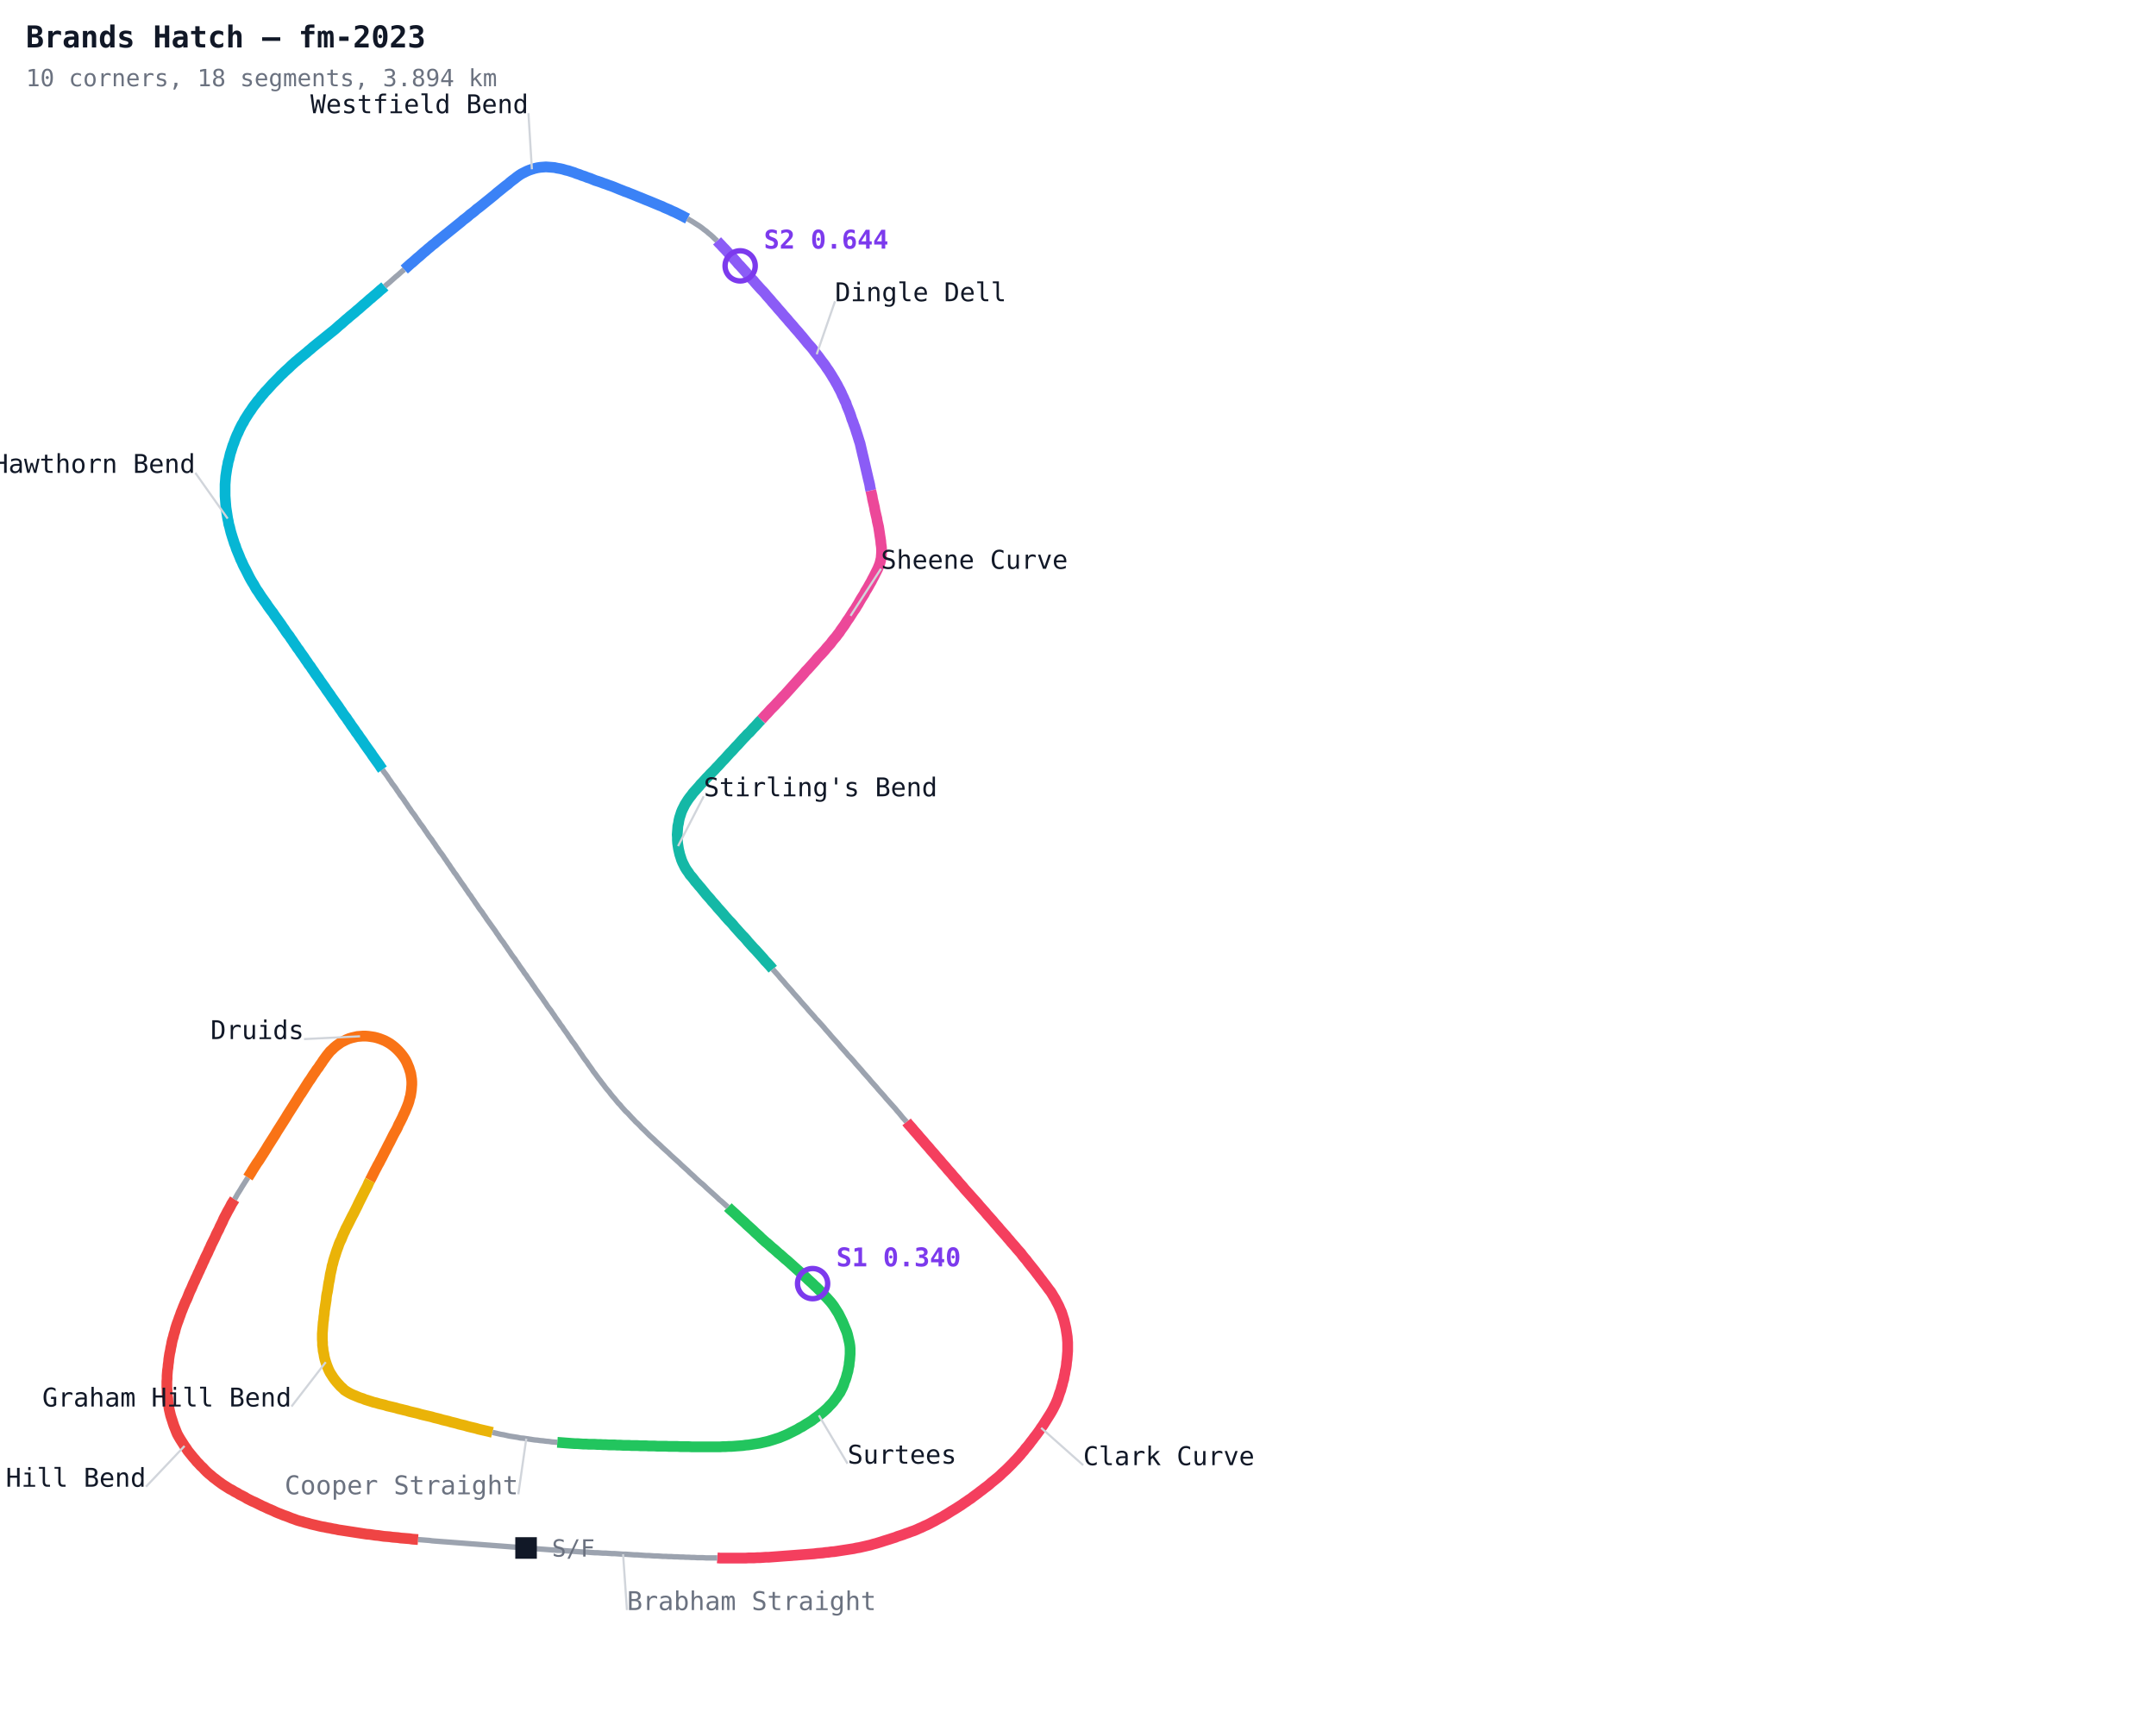
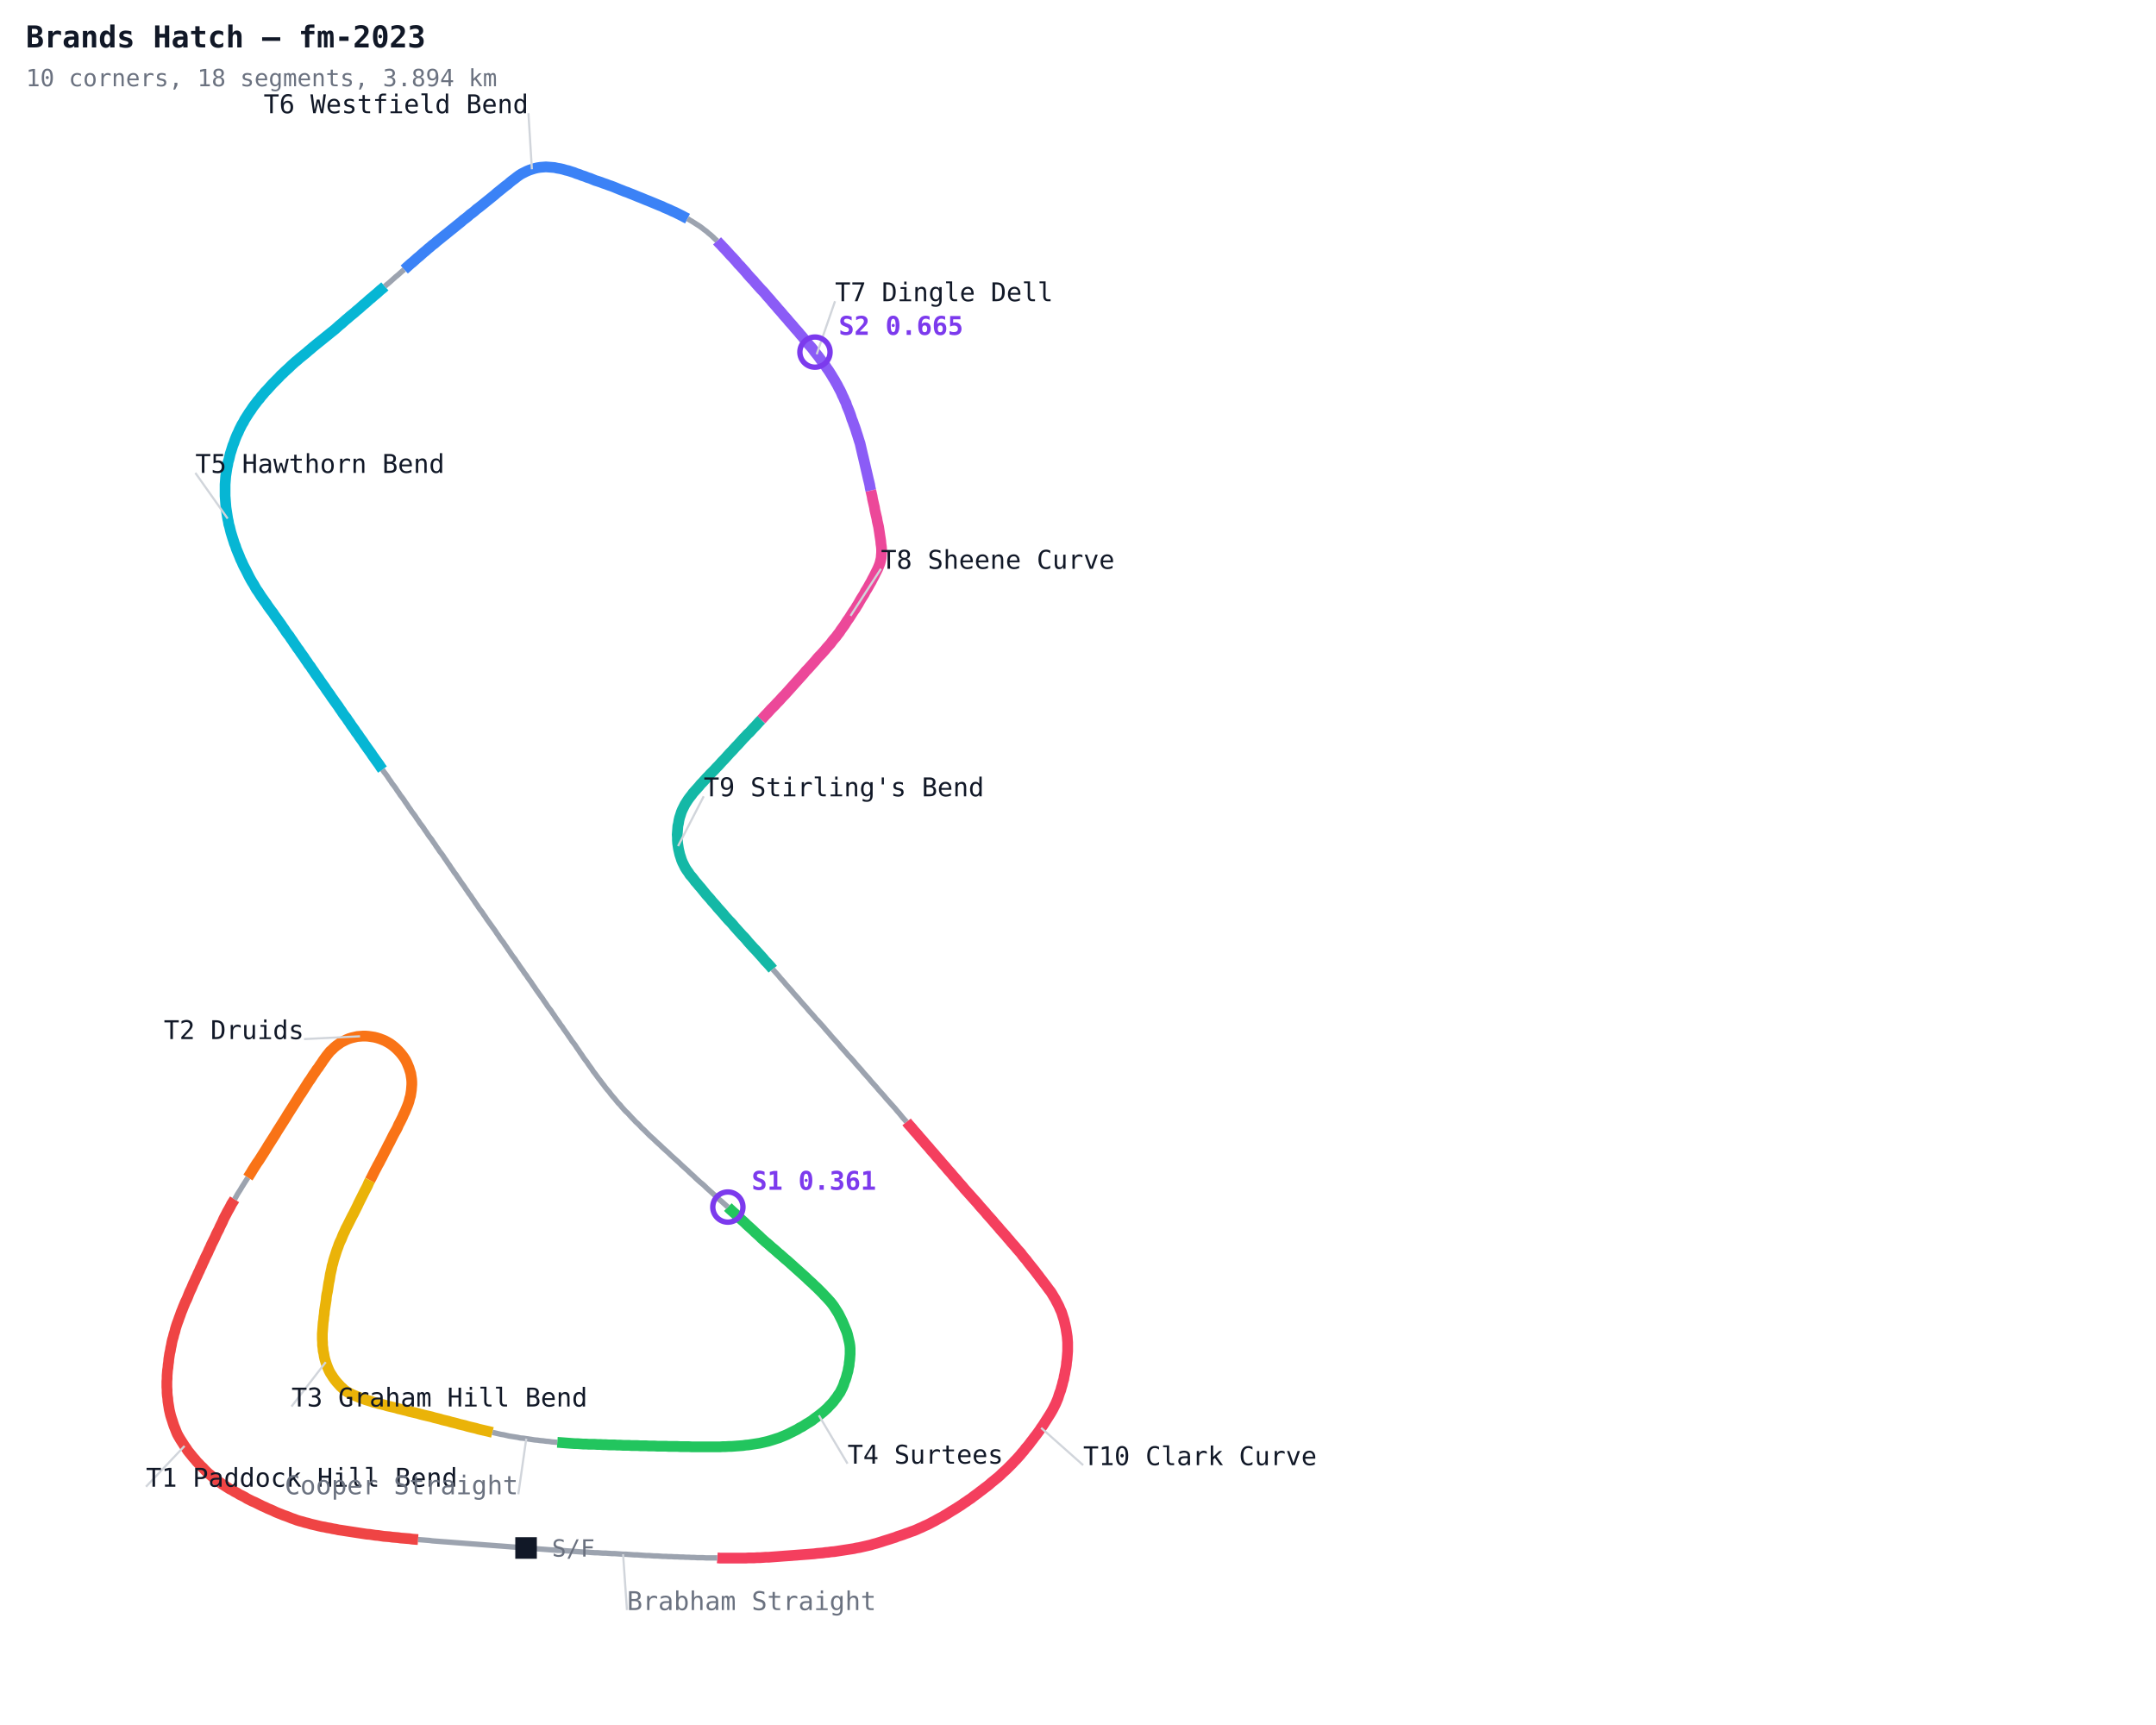
<svg xmlns="http://www.w3.org/2000/svg" width="1000" height="800" viewBox="0 0 1000 800">
  <defs>
    <style>
      .name { font-family: monospace; font-size: 12px; }
      .sector { font-family: monospace; font-size: 12px; fill: #7c3aed; font-weight: bold; }
      .title { font-family: monospace; font-size: 14px; fill: #111827; font-weight: bold; }
      .sub { font-family: monospace; font-size: 11px; fill: #6b7280; }
    </style>
  </defs>
  <rect width="1000" height="800" fill="#ffffff" />
  <polyline fill="none" stroke="#9ca3af" stroke-width="2.5" points="244.0,717.9 242.7,717.8 241.4,717.7 240.1,717.6 238.8,717.5 237.4,717.4 236.1,717.3 234.8,717.2 233.5,717.1 232.2,717.0 230.8,716.9 229.5,716.8 228.2,716.7 226.9,716.6 225.5,716.5 224.2,716.4 222.9,716.3 221.6,716.2 220.3,716.1 218.9,716.0 217.6,715.9 216.3,715.8 215.0,715.7 213.7,715.6 212.3,715.5 211.0,715.4 209.7,715.3 208.4,715.2 207.1,715.1 205.7,715.0 204.4,714.9 203.1,714.8 201.8,714.7 200.5,714.6 199.1,714.4 197.8,714.3 196.5,714.2 195.2,714.1 193.9,714.0" />
  <polyline fill="none" stroke="#ef4444" stroke-width="5" points="193.9,714.0 192.5,713.9 191.2,713.8 189.9,713.6 188.6,713.5 187.3,713.4 185.9,713.3 184.6,713.1 183.3,713.0 182.0,712.9 180.7,712.7 179.4,712.6 178.0,712.5 176.7,712.3 175.4,712.1 174.1,712.0 172.8,711.8 171.5,711.6 170.1,711.5 168.8,711.3 167.5,711.1 166.2,710.9 164.9,710.7 163.6,710.5 162.3,710.3 161.0,710.1 159.7,709.9 158.4,709.7 157.0,709.5 155.7,709.2 154.4,709.0 153.1,708.7 151.8,708.5 150.5,708.2 149.2,708.0 147.9,707.7 146.7,707.4 145.4,707.1 144.1,706.8 142.8,706.4 141.5,706.1 140.2,705.7 139.0,705.4 137.7,705.0 136.4,704.5 135.2,704.1 134.0,703.6 132.7,703.1 131.5,702.7 130.3,702.2 129.0,701.7 127.8,701.2 126.6,700.6 125.4,700.1 124.2,699.6 123.0,699.0 121.8,698.5 120.6,697.9 119.4,697.3 118.2,696.7 117.0,696.2 115.8,695.6 114.6,695.0 113.5,694.3 112.3,693.7 111.1,693.1 110.0,692.4 108.8,691.8 107.7,691.1 106.5,690.5 105.4,689.8 104.3,689.1 103.2,688.4 102.1,687.6 101.0,686.8 100.0,686.0 98.9,685.2 97.9,684.3 96.9,683.5 95.9,682.6 95.0,681.7 94.1,680.7 93.1,679.8 92.2,678.8 91.3,677.9 90.5,676.9 89.6,675.9 88.8,674.9 87.9,673.8 87.1,672.8 86.4,671.7 85.6,670.6 84.9,669.5 84.2,668.4 83.5,667.3 82.8,666.1 82.2,665.0 81.7,663.8 81.2,662.5 80.7,661.3 80.3,660.1 79.9,658.8 79.5,657.6 79.1,656.3 78.8,655.0 78.5,653.7 78.3,652.4 78.1,651.2 77.9,649.9 77.8,648.5 77.6,647.2 77.5,645.9 77.5,644.6 77.4,643.3 77.4,642.0 77.4,640.7 77.5,639.4 77.5,638.1 77.6,636.8 77.7,635.5 77.9,634.2 78.0,632.9 78.2,631.6 78.3,630.3 78.5,629.0 78.7,627.7 79.0,626.4 79.2,625.1 79.5,623.8 79.7,622.6 80.0,621.3 80.4,620.0 80.7,618.7 81.1,617.5 81.4,616.2 81.8,614.9 82.2,613.7 82.7,612.4 83.1,611.2 83.6,609.9 84.0,608.7 84.5,607.5 85.0,606.2 85.5,605.0 86.0,603.8 86.6,602.6 87.1,601.4 87.6,600.1 88.1,598.9 88.7,597.7 89.2,596.5 89.7,595.3 90.3,594.1 90.8,592.9 91.4,591.7 91.9,590.5 92.5,589.3 93.0,588.1 93.6,586.9 94.1,585.7 94.7,584.5 95.2,583.3 95.8,582.1 96.4,580.9 96.9,579.7 97.5,578.5 98.0,577.3 98.6,576.1 99.2,574.9 99.8,573.7 100.3,572.5 100.9,571.3 101.5,570.2 102.0,569.0 102.6,567.8 103.2,566.6 103.7,565.4 104.3,564.2 104.9,563.1 105.5,561.9 106.2,560.7 106.8,559.6 107.4,558.4 108.1,557.3 108.8,556.2" />
  <polyline fill="none" stroke="#9ca3af" stroke-width="2.5" points="108.8,556.2 109.5,555.0 110.1,553.9 110.8,552.8 111.5,551.7 112.2,550.5 112.9,549.4 113.6,548.3 114.3,547.2 115.0,546.1" />
  <polyline fill="none" stroke="#f97316" stroke-width="5" points="115.0,546.1 115.7,545.0 116.4,543.9 117.1,542.7 117.8,541.6 118.5,540.5 119.2,539.4 120.0,538.3 120.7,537.2 121.4,536.1 122.1,535.0 122.8,533.9 123.5,532.8 124.2,531.6 124.9,530.5 125.6,529.4 126.3,528.3 127.0,527.2 127.7,526.1 128.4,524.9 129.1,523.8 129.8,522.7 130.5,521.6 131.2,520.5 131.9,519.4 132.6,518.3 133.3,517.1 134.0,516.0 134.7,514.9 135.4,513.8 136.1,512.7 136.8,511.6 137.5,510.5 138.2,509.4 138.9,508.2 139.7,507.1 140.4,506.0 141.1,504.9 141.8,503.8 142.5,502.7 143.2,501.6 144.0,500.5 144.7,499.4 145.4,498.3 146.2,497.2 146.9,496.1 147.7,495.1 148.4,494.0 149.2,492.9 149.9,491.8 150.7,490.7 151.5,489.6 152.3,488.6 153.1,487.6 154.1,486.7 155.0,485.8 156.1,484.9 157.1,484.2 158.2,483.4 159.4,482.8 160.6,482.2 161.8,481.7 163.1,481.3 164.4,481.0 165.7,480.7 167.0,480.6 168.3,480.5 169.6,480.5 170.9,480.6 172.3,480.8 173.6,481.0 174.8,481.3 176.1,481.7 177.4,482.2 178.6,482.7 179.7,483.3 180.9,484.0 182.0,484.8 183.0,485.6 184.0,486.5 184.9,487.4 185.8,488.4 186.6,489.4 187.4,490.5 188.1,491.6 188.7,492.8 189.2,494.0 189.7,495.2 190.1,496.5 190.5,497.8 190.7,499.1 190.9,500.4 191.0,501.7 191.0,503.0 190.9,504.3 190.8,505.6 190.6,506.9 190.4,508.2 190.0,509.5 189.7,510.8 189.3,512.0 188.8,513.3 188.3,514.5 187.8,515.7 187.2,516.9 186.7,518.1 186.1,519.3 185.5,520.5 184.9,521.6 184.4,522.8 183.8,524.0 183.1,525.2 182.5,526.3 181.9,527.5 181.3,528.7 180.7,529.9 180.1,531.0 179.5,532.2 178.9,533.4 178.3,534.5 177.7,535.7 177.1,536.9 176.5,538.0 175.9,539.2 175.2,540.4 174.6,541.6 174.0,542.7 173.4,543.9 172.8,545.1 172.2,546.3 171.6,547.4" />
  <polyline fill="none" stroke="#eab308" stroke-width="5" points="171.6,547.4 171.0,548.6 170.5,549.8 169.9,551.0 169.3,552.1 168.7,553.3 168.1,554.5 167.5,555.7 166.9,556.9 166.3,558.1 165.8,559.2 165.2,560.4 164.6,561.6 164.0,562.8 163.4,563.9 162.8,565.1 162.2,566.3 161.6,567.5 161.0,568.7 160.4,569.8 159.9,571.0 159.3,572.2 158.8,573.4 158.3,574.7 157.7,575.9 157.2,577.1 156.8,578.3 156.3,579.6 155.9,580.8 155.5,582.1 155.1,583.3 154.7,584.6 154.4,585.9 154.0,587.2 153.8,588.4 153.5,589.7 153.2,591.0 153.0,592.3 152.8,593.6 152.5,594.9 152.3,596.2 152.1,597.6 151.9,598.9 151.6,600.2 151.4,601.5 151.3,602.8 151.1,604.1 150.9,605.4 150.7,606.7 150.5,608.0 150.4,609.4 150.2,610.7 150.1,612.0 149.9,613.3 149.8,614.6 149.7,615.9 149.6,617.3 149.5,618.6 149.5,619.9 149.5,621.2 149.6,622.6 149.6,623.9 149.8,625.2 149.9,626.5 150.2,627.8 150.4,629.1 150.7,630.4 151.1,631.7 151.5,632.9 152.0,634.2 152.5,635.4 153.1,636.6 153.8,637.7 154.5,638.8 155.3,639.9 156.1,640.9 157.0,641.9 157.9,642.9 158.9,643.8 159.8,644.7 160.9,645.4 162.1,646.1 163.3,646.7 164.5,647.2 165.7,647.7 166.9,648.2 168.2,648.6 169.4,649.1 170.7,649.5 172.0,649.9 173.2,650.3 174.5,650.6 175.8,651.0 177.1,651.3 178.4,651.6 179.6,652.0 180.9,652.3 182.2,652.6 183.5,652.9 184.8,653.3 186.1,653.6 187.3,653.9 188.6,654.2 189.9,654.6 191.2,654.9 192.5,655.2 193.8,655.5 195.1,655.9 196.3,656.2 197.6,656.5 198.9,656.8 200.2,657.1 201.5,657.5 202.8,657.8 204.0,658.1 205.3,658.5 206.6,658.8 207.9,659.1 209.2,659.5 210.5,659.8 211.7,660.1 213.0,660.5 214.3,660.8 215.6,661.1 216.9,661.5 218.1,661.8 219.4,662.1 220.7,662.4 222.0,662.8 223.3,663.1 224.6,663.4 225.9,663.7 227.2,664.0 228.4,664.3" />
  <polyline fill="none" stroke="#9ca3af" stroke-width="2.5" points="228.4,664.3 229.7,664.6 231.0,664.9 232.3,665.2 233.6,665.4 234.9,665.7 236.2,666.0 237.5,666.2 238.8,666.4 240.1,666.6 241.4,666.9 242.8,667.0 244.1,667.2 245.4,667.4 246.7,667.6 248.0,667.8 249.3,667.9 250.6,668.1 251.9,668.2 253.3,668.4 254.6,668.5 255.9,668.7 257.2,668.8 258.5,668.9" />
  <polyline fill="none" stroke="#22c55e" stroke-width="5" points="258.5,668.9 259.9,669.0 261.2,669.1 262.5,669.2 263.8,669.3 265.1,669.4 266.5,669.5 267.8,669.5 269.1,669.6 270.4,669.7 271.8,669.7 273.1,669.8 274.4,669.8 275.7,669.8 277.1,669.9 278.4,669.9 279.7,670.0 281.0,670.0 282.3,670.1 283.7,670.1 285.0,670.1 286.3,670.2 287.6,670.2 289.0,670.3 290.3,670.3 291.6,670.3 292.9,670.4 294.3,670.4 295.6,670.4 296.9,670.5 298.2,670.5 299.6,670.5 300.9,670.6 302.2,670.6 303.5,670.6 304.9,670.7 306.2,670.7 307.5,670.7 308.8,670.7 310.2,670.8 311.5,670.8 312.8,670.8 314.1,670.8 315.5,670.9 316.8,670.9 318.1,670.9 319.4,670.9 320.8,671.0 322.1,671.0 323.4,671.0 324.7,671.0 326.1,671.0 327.4,671.0 328.7,671.0 330.0,671.0 331.4,671.0 332.7,671.0 334.0,671.0 335.3,670.9 336.6,670.9 338.0,670.8 339.3,670.8 340.6,670.7 341.9,670.6 343.3,670.5 344.6,670.4 345.9,670.2 347.2,670.1 348.5,669.9 349.8,669.7 351.1,669.5 352.4,669.3 353.7,669.0 355.0,668.7 356.3,668.4 357.6,668.0 358.9,667.6 360.1,667.2 361.4,666.8 362.6,666.3 363.8,665.8 365.0,665.3 366.2,664.7 367.4,664.1 368.6,663.5 369.8,662.9 370.9,662.2 372.1,661.6 373.2,660.9 374.3,660.2 375.5,659.5 376.6,658.8 377.6,658.0 378.7,657.2 379.8,656.4 380.8,655.6 381.8,654.8 382.8,653.9 383.8,653.0 384.7,652.0 385.6,651.1 386.5,650.1 387.3,649.0 388.1,648.0 388.8,646.9 389.6,645.8 390.2,644.6 390.8,643.4 391.3,642.2 391.7,640.9 392.2,639.7 392.6,638.4 392.9,637.2 393.3,635.9 393.5,634.6 393.8,633.3 393.9,632.0 394.1,630.7 394.2,629.3 394.3,628.0 394.3,626.7 394.3,625.4 394.2,624.1 394.0,622.8 393.7,621.5 393.4,620.2 393.1,618.9 392.7,617.6 392.2,616.4 391.7,615.2 391.2,614.0 390.7,612.8 390.1,611.6 389.5,610.4 388.9,609.2 388.2,608.1 387.5,607.0 386.8,605.9 386.0,604.8 385.2,603.8 384.3,602.8 383.4,601.8 382.5,600.9 381.6,599.9 380.7,599.0 379.7,598.0 378.8,597.1 377.8,596.2 376.9,595.3 375.9,594.4 374.9,593.5 374.0,592.6 373.0,591.7 372.0,590.8 371.0,589.9 370.0,589.0 369.1,588.2 368.1,587.3 367.1,586.4 366.1,585.5 365.1,584.6 364.1,583.8 363.1,582.9 362.1,582.0 361.1,581.2 360.1,580.3 359.1,579.4 358.1,578.6 357.1,577.7 356.1,576.8 355.1,576.0 354.1,575.1 353.1,574.2 352.2,573.3 351.2,572.4 350.2,571.5 349.3,570.6 348.3,569.7 347.3,568.8 346.3,567.9 345.4,567.0 344.4,566.1 343.4,565.2 342.4,564.3 341.5,563.4 340.5,562.5 339.5,561.6 338.5,560.7 337.6,559.8" />
  <polyline fill="none" stroke="#9ca3af" stroke-width="2.5" points="337.6,559.8 336.6,558.9 335.6,558.0 334.6,557.1 333.6,556.3 332.7,555.4 331.7,554.5 330.7,553.6 329.7,552.7 328.7,551.8 327.7,550.9 326.8,550.0 325.8,549.1 324.8,548.3 323.8,547.4 322.8,546.5 321.9,545.6 320.9,544.7 319.9,543.8 319.0,542.9 318.0,542.0 317.0,541.1 316.0,540.2 315.1,539.3 314.1,538.4 313.1,537.5 312.1,536.6 311.1,535.7 310.2,534.8 309.2,533.9 308.2,533.0 307.2,532.1 306.3,531.2 305.3,530.3 304.3,529.4 303.4,528.5 302.4,527.6 301.4,526.7 300.5,525.8 299.5,524.8 298.6,523.9 297.6,523.0 296.7,522.0 295.8,521.1 294.8,520.2 293.9,519.2 293.0,518.3 292.1,517.3 291.2,516.3 290.2,515.4 289.3,514.4 288.4,513.4 287.6,512.4 286.7,511.5 285.8,510.4 285.0,509.4 284.1,508.4 283.3,507.4 282.5,506.3 281.6,505.3 280.8,504.3 280.0,503.2 279.2,502.2 278.4,501.1 277.6,500.1 276.8,499.0 276.0,497.9 275.2,496.9 274.5,495.8 273.7,494.7 272.9,493.6 272.2,492.5 271.4,491.5 270.6,490.4 269.9,489.3 269.1,488.2 268.4,487.1 267.6,486.0 266.9,484.9 266.1,483.8 265.3,482.8 264.6,481.7 263.8,480.6 263.1,479.5 262.3,478.4 261.5,477.3 260.8,476.2 260.0,475.2 259.3,474.1 258.5,473.0 257.7,471.9 257.0,470.8 256.2,469.7 255.5,468.6 254.7,467.6 253.9,466.5 253.2,465.4 252.4,464.3 251.7,463.2 250.9,462.1 250.1,461.0 249.4,460.0 248.6,458.9 247.9,457.8 247.1,456.7 246.4,455.6 245.6,454.5 244.8,453.4 244.1,452.3 243.3,451.3 242.6,450.2 241.8,449.1 241.0,448.0 240.3,446.9 239.5,445.8 238.8,444.7 238.0,443.7 237.2,442.6 236.5,441.5 235.7,440.4 235.0,439.3 234.2,438.2 233.5,437.1 232.7,436.1 231.9,435.0 231.2,433.9 230.4,432.8 229.7,431.7 228.9,430.6 228.1,429.5 227.4,428.5 226.6,427.4 225.8,426.3 225.1,425.2 224.3,424.1 223.6,423.0 222.8,422.0 222.0,420.9 221.3,419.8 220.5,418.7 219.8,417.6 219.0,416.5 218.3,415.4 217.5,414.4 216.8,413.3 216.0,412.2 215.3,411.1 214.5,410.0 213.7,408.9 213.0,407.8 212.2,406.7 211.5,405.6 210.7,404.6 210.0,403.5 209.2,402.4 208.5,401.3 207.7,400.2 207.0,399.1 206.2,398.0 205.5,396.9 204.7,395.8 203.9,394.8 203.2,393.7 202.4,392.6 201.7,391.5 200.9,390.4 200.2,389.3 199.4,388.3 198.6,387.2 197.9,386.1 197.1,385.0 196.4,383.9 195.6,382.8 194.8,381.8 194.1,380.7 193.3,379.6 192.6,378.5 191.8,377.4 191.0,376.4 190.3,375.3 189.5,374.2 188.8,373.1 188.0,372.0 187.3,370.9 186.5,369.8 185.7,368.8 185.0,367.7 184.2,366.6 183.5,365.5 182.7,364.4 181.9,363.4 181.2,362.3 180.4,361.2 179.7,360.1 178.9,359.0 178.1,358.0 177.4,356.9" />
  <polyline fill="none" stroke="#06b6d4" stroke-width="5" points="177.4,356.9 176.6,355.8 175.9,354.7 175.1,353.6 174.3,352.5 173.6,351.5 172.8,350.4 172.1,349.3 171.3,348.2 170.5,347.1 169.8,346.1 169.0,345.0 168.3,343.9 167.5,342.8 166.7,341.7 166.0,340.6 165.2,339.6 164.5,338.5 163.7,337.4 162.9,336.3 162.2,335.2 161.4,334.1 160.7,333.0 159.9,332.0 159.1,330.9 158.4,329.8 157.6,328.7 156.9,327.6 156.1,326.5 155.3,325.4 154.6,324.4 153.8,323.3 153.1,322.2 152.3,321.1 151.5,320.0 150.8,318.9 150.0,317.8 149.3,316.8 148.5,315.7 147.8,314.6 147.0,313.5 146.2,312.4 145.5,311.3 144.7,310.2 144.0,309.1 143.2,308.1 142.5,307.0 141.7,305.9 141.0,304.8 140.2,303.7 139.4,302.6 138.7,301.5 137.9,300.5 137.2,299.4 136.4,298.3 135.7,297.2 134.9,296.1 134.2,295.0 133.4,294.0 132.6,292.9 131.9,291.8 131.1,290.7 130.4,289.6 129.6,288.5 128.9,287.5 128.1,286.4 127.3,285.3 126.6,284.2 125.8,283.2 125.0,282.1 124.2,281.0 123.5,279.9 122.7,278.8 122.0,277.8 121.2,276.7 120.5,275.6 119.8,274.5 119.0,273.4 118.3,272.2 117.7,271.1 117.0,270.0 116.3,268.8 115.7,267.7 115.1,266.5 114.5,265.3 113.9,264.1 113.3,263.0 112.7,261.8 112.2,260.6 111.6,259.4 111.1,258.1 110.6,256.9 110.1,255.7 109.6,254.5 109.2,253.2 108.7,252.0 108.3,250.7 107.9,249.5 107.5,248.2 107.1,246.9 106.8,245.7 106.5,244.4 106.1,243.1 105.9,241.8 105.6,240.5 105.4,239.2 105.2,237.9 105.0,236.6 104.8,235.3 104.7,234.0 104.6,232.7 104.5,231.3 104.4,230.0 104.4,228.7 104.4,227.4 104.4,226.1 104.4,224.7 104.5,223.4 104.6,222.1 104.7,220.8 104.9,219.5 105.1,218.2 105.3,216.9 105.6,215.6 105.8,214.3 106.2,213.0 106.5,211.7 106.8,210.4 107.2,209.2 107.6,207.9 108.0,206.6 108.5,205.4 108.9,204.2 109.4,202.9 109.9,201.7 110.5,200.5 111.0,199.3 111.6,198.1 112.2,196.9 112.9,195.8 113.5,194.6 114.2,193.5 114.9,192.4 115.6,191.3 116.4,190.2 117.1,189.1 117.9,188.0 118.7,187.0 119.5,185.9 120.4,184.9 121.2,183.8 122.1,182.8 122.9,181.8 123.8,180.9 124.7,179.9 125.6,178.9 126.5,177.9 127.4,177.0 128.4,176.0 129.3,175.1 130.2,174.1 131.2,173.2 132.1,172.3 133.1,171.4 134.1,170.5 135.0,169.6 136.0,168.7 137.0,167.8 138.0,167.0 139.0,166.1 140.0,165.3 141.1,164.4 142.1,163.6 143.1,162.7 144.1,161.9 145.1,161.0 146.1,160.2 147.2,159.3 148.2,158.5 149.2,157.7 150.3,156.8 151.3,156.0 152.3,155.2 153.4,154.3 154.4,153.5 155.4,152.7 156.4,151.8 157.4,150.9 158.4,150.1 159.4,149.2 160.4,148.3 161.4,147.5 162.4,146.6 163.4,145.8 164.5,144.9 165.5,144.0 166.5,143.2 167.5,142.3 168.5,141.4 169.5,140.6 170.5,139.7 171.5,138.8 172.5,138.0 173.5,137.1 174.5,136.3 175.5,135.4 176.5,134.5 177.5,133.7 178.5,132.8" />
  <polyline fill="none" stroke="#9ca3af" stroke-width="2.5" points="178.5,132.8 179.5,131.9 180.5,131.1 181.5,130.2 182.5,129.3 183.5,128.4 184.5,127.6 185.5,126.7 186.5,125.8 187.5,125.0" />
  <polyline fill="none" stroke="#3b82f6" stroke-width="5" points="187.5,125.0 188.5,124.1 189.5,123.2 190.5,122.3 191.5,121.5 192.5,120.6 193.5,119.7 194.5,118.9 195.5,118.0 196.5,117.1 197.5,116.3 198.5,115.4 199.5,114.6 200.5,113.7 201.6,112.9 202.6,112.0 203.6,111.2 204.6,110.4 205.7,109.5 206.7,108.7 207.7,107.9 208.8,107.0 209.8,106.2 210.8,105.4 211.9,104.5 212.9,103.7 213.9,102.9 214.9,102.0 216.0,101.2 217.0,100.4 218.0,99.5 219.1,98.7 220.1,97.9 221.1,97.0 222.2,96.2 223.2,95.4 224.2,94.6 225.3,93.7 226.3,92.9 227.3,92.1 228.4,91.2 229.4,90.4 230.4,89.5 231.4,88.7 232.4,87.9 233.5,87.0 234.5,86.2 235.6,85.4 236.6,84.5 237.6,83.7 238.7,82.9 239.7,82.1 240.8,81.3 241.9,80.6 243.1,80.0 244.3,79.4 245.5,78.9 246.7,78.5 248.0,78.1 249.3,77.8 250.6,77.6 251.9,77.5 253.2,77.4 254.6,77.5 255.9,77.6 257.2,77.7 258.5,78.0 259.8,78.2 261.1,78.5 262.4,78.9 263.7,79.2 264.9,79.6 266.2,80.0 267.4,80.5 268.7,80.9 269.9,81.4 271.2,81.8 272.4,82.3 273.7,82.7 274.9,83.2 276.1,83.7 277.4,84.1 278.6,84.5 279.9,85.0 281.1,85.4 282.4,85.9 283.6,86.3 284.9,86.8 286.1,87.3 287.3,87.8 288.6,88.3 289.8,88.8 291.0,89.2 292.2,89.7 293.5,90.2 294.7,90.7 295.9,91.2 297.2,91.7 298.4,92.2 299.6,92.7 300.9,93.2 302.1,93.7 303.3,94.2 304.5,94.7 305.7,95.2 307.0,95.7 308.2,96.3 309.4,96.8 310.6,97.3 311.8,97.9 313.0,98.4 314.2,99.0 315.4,99.6 316.6,100.2 317.7,100.8 318.9,101.4" />
  <polyline fill="none" stroke="#9ca3af" stroke-width="2.5" points="318.9,101.4 320.0,102.1 321.2,102.8 322.3,103.5 323.4,104.2 324.5,104.9 325.6,105.7 326.6,106.5 327.7,107.3 328.7,108.2 329.7,109.0 330.7,109.9 331.6,110.8 332.6,111.7" />
  <polyline fill="none" stroke="#8b5cf6" stroke-width="5" points="332.6,111.7 333.5,112.7 334.4,113.6 335.3,114.6 336.2,115.5 337.1,116.5 338.0,117.5 338.9,118.5 339.8,119.4 340.7,120.4 341.6,121.4 342.4,122.4 343.3,123.3 344.2,124.3 345.1,125.3 346.0,126.3 346.8,127.3 347.7,128.3 348.6,129.3 349.5,130.2 350.3,131.2 351.2,132.2 352.1,133.2 353.0,134.2 353.9,135.1 354.8,136.1 355.6,137.1 356.5,138.1 357.4,139.1 358.2,140.1 359.1,141.1 360.0,142.1 360.8,143.1 361.7,144.1 362.6,145.1 363.4,146.1 364.3,147.1 365.2,148.1 366.0,149.1 366.9,150.1 367.8,151.1 368.6,152.1 369.5,153.1 370.4,154.1 371.2,155.1 372.1,156.1 372.9,157.1 373.8,158.2 374.6,159.2 375.5,160.2 376.4,161.2 377.2,162.2 378.0,163.3 378.8,164.3 379.6,165.3 380.4,166.4 381.2,167.5 382.0,168.5 382.8,169.6 383.5,170.7 384.3,171.8 385.0,172.9 385.7,174.0 386.4,175.2 387.1,176.3 387.7,177.4 388.4,178.6 389.0,179.8 389.6,180.9 390.2,182.1 390.7,183.3 391.3,184.5 391.8,185.7 392.4,186.9 392.8,188.2 393.3,189.4 393.8,190.6 394.3,191.9 394.7,193.1 395.1,194.4 395.6,195.6 396.0,196.8 396.5,198.1 396.9,199.3 397.3,200.6 397.7,201.8 398.1,203.1 398.5,204.4 398.9,205.6 399.2,206.9 399.5,208.2 399.8,209.5 400.1,210.8 400.4,212.0 400.7,213.3 401.0,214.6 401.3,215.9 401.6,217.2 401.9,218.5 402.2,219.8 402.5,221.1 402.8,222.4 403.1,223.6 403.4,224.9 403.6,226.2 403.9,227.5" />
  <polyline fill="none" stroke="#ec4899" stroke-width="5" points="403.9,227.5 404.2,228.8 404.5,230.1 404.7,231.4 405.0,232.7 405.3,234.0 405.6,235.3 405.8,236.6 406.1,237.9 406.4,239.2 406.7,240.4 406.9,241.7 407.2,243.0 407.5,244.3 407.7,245.6 407.9,246.9 408.1,248.3 408.3,249.6 408.5,250.9 408.6,252.2 408.8,253.5 408.9,254.8 408.9,256.2 408.8,257.5 408.7,258.8 408.4,260.1 408.1,261.3 407.6,262.6 407.1,263.8 406.5,265.0 405.9,266.2 405.3,267.4 404.7,268.5 404.1,269.7 403.4,270.9 402.8,272.0 402.1,273.2 401.4,274.3 400.8,275.5 400.1,276.6 399.4,277.7 398.7,278.9 398.1,280.0 397.4,281.1 396.7,282.3 395.9,283.4 395.2,284.5 394.5,285.6 393.8,286.7 393.0,287.8 392.3,288.9 391.6,290.0 390.8,291.1 390.0,292.2 389.3,293.3 388.5,294.3 387.7,295.4 386.8,296.4 386.0,297.4 385.2,298.5 384.3,299.5 383.4,300.5 382.6,301.5 381.7,302.5 380.8,303.5 379.9,304.4 379.0,305.4 378.2,306.4 377.3,307.4 376.4,308.4 375.5,309.4 374.6,310.4 373.7,311.3 372.9,312.3 372.0,313.3 371.1,314.3 370.2,315.3 369.3,316.3 368.4,317.3 367.5,318.3 366.7,319.2 365.8,320.2 364.9,321.2 364.0,322.2 363.1,323.1 362.2,324.1 361.3,325.1 360.4,326.0 359.5,327.0 358.5,328.0 357.6,328.9 356.7,329.9 355.8,330.9 354.9,331.8 354.0,332.8 353.1,333.8" />
  <polyline fill="none" stroke="#14b8a6" stroke-width="5" points="353.1,333.8 352.2,334.7 351.3,335.7 350.4,336.7 349.5,337.6 348.6,338.6 347.7,339.6 346.7,340.5 345.8,341.5 344.9,342.4 344.0,343.4 343.1,344.4 342.2,345.4 341.3,346.3 340.4,347.3 339.5,348.3 338.6,349.2 337.7,350.2 336.8,351.2 335.9,352.2 335.0,353.1 334.1,354.1 333.2,355.1 332.3,356.0 331.4,357.0 330.5,357.9 329.5,358.9 328.6,359.9 327.7,360.8 326.8,361.8 325.9,362.8 325.0,363.7 324.2,364.7 323.3,365.7 322.4,366.7 321.5,367.7 320.7,368.8 319.9,369.8 319.1,370.9 318.4,372.0 317.7,373.1 317.1,374.3 316.5,375.5 316.0,376.7 315.6,378.0 315.2,379.2 314.9,380.5 314.7,381.8 314.4,383.1 314.3,384.5 314.2,385.8 314.1,387.1 314.2,388.4 314.2,389.7 314.3,391.1 314.5,392.4 314.7,393.7 315.0,395.0 315.3,396.3 315.7,397.5 316.1,398.8 316.6,400.0 317.2,401.2 317.8,402.4 318.5,403.5 319.3,404.6 320.0,405.7 320.9,406.7 321.7,407.7 322.5,408.8 323.4,409.8 324.2,410.8 325.1,411.8 325.9,412.8 326.8,413.9 327.6,414.9 328.5,415.9 329.4,416.9 330.2,417.9 331.1,418.9 332.0,419.9 332.8,420.9 333.7,421.9 334.6,422.9 335.5,423.9 336.3,424.9 337.2,425.9 338.1,426.9 339.0,427.8 339.9,428.8 340.7,429.8 341.6,430.8 342.5,431.8 343.4,432.8 344.3,433.8 345.2,434.7 346.1,435.7 346.9,436.7 347.8,437.7 348.7,438.7 349.6,439.7 350.5,440.6 351.4,441.6 352.3,442.6 353.2,443.6 354.1,444.6 354.9,445.6 355.8,446.5 356.7,447.5 357.6,448.5 358.4,449.5" />
  <polyline fill="none" stroke="#9ca3af" stroke-width="2.5" points="358.4,449.5 359.3,450.5 360.2,451.5 361.1,452.5 361.9,453.5 362.8,454.5 363.7,455.5 364.5,456.5 365.4,457.5 366.3,458.5 367.2,459.5 368.0,460.5 368.9,461.5 369.8,462.5 370.7,463.5 371.5,464.5 372.4,465.5 373.3,466.5 374.2,467.5 375.0,468.5 375.9,469.5 376.8,470.5 377.7,471.5 378.5,472.5 379.4,473.4 380.3,474.4 381.2,475.4 382.1,476.4 382.9,477.4 383.8,478.4 384.7,479.4 385.5,480.4 386.4,481.4 387.3,482.4 388.2,483.4 389.1,484.4 389.9,485.4 390.8,486.4 391.7,487.4 392.6,488.4 393.4,489.4 394.3,490.3 395.2,491.3 396.1,492.3 396.9,493.3 397.8,494.3 398.7,495.3 399.6,496.3 400.4,497.3 401.3,498.3 402.2,499.3 403.1,500.3 403.9,501.3 404.8,502.3 405.7,503.3 406.6,504.3 407.4,505.3 408.3,506.3 409.2,507.3 410.1,508.3 410.9,509.3 411.8,510.3 412.7,511.3 413.5,512.2 414.4,513.2 415.3,514.2 416.1,515.2 417.0,516.2 417.9,517.3 418.7,518.3 419.6,519.3 420.5,520.3" />
  <polyline fill="none" stroke="#f43f5e" stroke-width="5" points="420.5,520.3 421.3,521.3 422.2,522.3 423.1,523.3 423.9,524.3 424.8,525.3 425.7,526.3 426.5,527.3 427.4,528.3 428.3,529.3 429.1,530.3 430.0,531.3 430.9,532.3 431.7,533.3 432.6,534.3 433.5,535.3 434.3,536.3 435.2,537.3 436.1,538.3 436.9,539.3 437.8,540.3 438.7,541.3 439.5,542.3 440.4,543.3 441.3,544.3 442.1,545.3 443.0,546.3 443.9,547.3 444.7,548.3 445.6,549.3 446.5,550.3 447.3,551.3 448.2,552.3 449.1,553.3 450.0,554.3 450.8,555.2 451.7,556.2 452.6,557.2 453.5,558.2 454.3,559.2 455.2,560.2 456.1,561.2 457.0,562.2 457.8,563.2 458.7,564.2 459.6,565.2 460.5,566.2 461.3,567.2 462.2,568.2 463.1,569.2 463.9,570.2 464.8,571.2 465.7,572.2 466.6,573.2 467.4,574.2 468.3,575.2 469.1,576.2 470.0,577.2 470.9,578.2 471.7,579.2 472.6,580.2 473.5,581.2 474.3,582.3 475.1,583.3 476.0,584.3 476.8,585.4 477.6,586.4 478.4,587.4 479.3,588.5 480.1,589.5 480.9,590.6 481.7,591.6 482.5,592.7 483.3,593.7 484.1,594.8 484.9,595.8 485.7,596.9 486.5,598.0 487.3,599.0 488.0,600.1 488.7,601.3 489.4,602.4 490.0,603.6 490.6,604.7 491.2,605.9 491.7,607.1 492.3,608.4 492.7,609.6 493.1,610.9 493.5,612.1 493.8,613.4 494.1,614.7 494.4,616.0 494.6,617.3 494.8,618.6 495.0,619.9 495.1,621.3 495.2,622.6 495.2,623.9 495.2,625.2 495.2,626.6 495.1,627.9 495.0,629.2 494.9,630.5 494.7,631.8 494.6,633.1 494.4,634.4 494.1,635.7 493.9,637.0 493.6,638.3 493.4,639.6 493.0,640.9 492.7,642.2 492.3,643.5 492.0,644.7 491.5,646.0 491.1,647.2 490.7,648.5 490.2,649.7 489.7,650.9 489.1,652.1 488.5,653.3 487.9,654.4 487.2,655.6 486.5,656.7 485.8,657.8 485.1,658.9 484.4,660.0 483.7,661.1 482.9,662.2 482.2,663.3 481.4,664.4 480.6,665.5 479.8,666.5 479.0,667.6 478.2,668.6 477.4,669.7 476.6,670.7 475.7,671.7 474.9,672.8 474.0,673.8 473.2,674.8 472.3,675.8 471.4,676.8 470.5,677.7 469.6,678.7 468.7,679.6 467.7,680.6 466.8,681.5 465.8,682.4 464.8,683.3 463.9,684.2 462.9,685.1 461.9,685.9 460.8,686.8 459.8,687.6 458.8,688.5 457.8,689.3 456.7,690.1 455.7,690.9 454.6,691.7 453.6,692.5 452.5,693.3 451.4,694.1 450.4,694.9 449.3,695.6 448.2,696.4 447.1,697.1 446.0,697.9 444.9,698.6 443.8,699.3 442.7,700.0 441.5,700.7 440.4,701.4 439.3,702.1 438.1,702.8 437.0,703.5 435.8,704.1 434.7,704.7 433.5,705.4 432.3,706.0 431.2,706.6 430.0,707.2 428.8,707.7 427.6,708.3 426.4,708.8 425.1,709.4 423.9,709.9 422.7,710.3 421.4,710.8 420.2,711.2 418.9,711.7 417.7,712.1 416.4,712.5 415.2,713.0 413.9,713.4 412.7,713.8 411.4,714.2 410.1,714.6 408.9,715.0 407.6,715.4 406.3,715.8 405.1,716.1 403.8,716.5 402.5,716.8 401.2,717.1 399.9,717.4 398.6,717.7 397.3,717.9 396.0,718.2 394.7,718.4 393.4,718.6 392.1,718.8 390.8,719.0 389.5,719.2 388.2,719.4 386.9,719.6 385.5,719.7 384.2,719.9 382.9,720.0 381.6,720.2 380.3,720.3 379.0,720.4 377.6,720.6 376.3,720.7 375.0,720.8 373.7,720.9 372.4,721.0 371.0,721.1 369.7,721.2 368.4,721.3 367.1,721.4 365.8,721.5 364.4,721.6 363.1,721.7 361.8,721.8 360.5,721.9 359.1,722.0 357.8,722.1 356.5,722.2 355.2,722.2 353.9,722.3 352.5,722.4 351.2,722.4 349.9,722.5 348.6,722.5 347.2,722.5 345.9,722.6 344.6,722.6 343.3,722.6 341.9,722.6 340.6,722.6 339.3,722.6 338.0,722.6 336.6,722.6 335.3,722.6 334.0,722.6 332.7,722.5" />
  <polyline fill="none" stroke="#9ca3af" stroke-width="2.5" points="332.7,722.5 331.3,722.5 330.0,722.5 328.7,722.5 327.4,722.5 326.0,722.4 324.7,722.4 323.4,722.4 322.1,722.3 320.7,722.3 319.4,722.2 318.1,722.2 316.8,722.1 315.5,722.1 314.1,722.0 312.8,722.0 311.5,721.9 310.2,721.9 308.8,721.8 307.5,721.8 306.2,721.7 304.9,721.6 303.5,721.6 302.2,721.5 300.9,721.4 299.6,721.4 298.2,721.3 296.9,721.2 295.6,721.1 294.3,721.1 293.0,721.0 291.6,720.9 290.3,720.8 289.0,720.8 287.7,720.7 286.4,720.6 285.0,720.5 283.7,720.5 282.4,720.4 281.1,720.3 279.7,720.3 278.4,720.2 277.1,720.1 275.8,720.1 274.4,720.0 273.1,719.9 271.8,719.8 270.5,719.8 269.2,719.7 267.8,719.6 266.5,719.5 265.2,719.4 263.9,719.3 262.5,719.2 261.2,719.1 259.9,719.0 258.6,719.0 257.3,718.9 255.9,718.8 254.6,718.7 253.3,718.6 252.0,718.5 250.6,718.4 249.3,718.3 248.0,718.2 246.7,718.1 245.4,718.0" />
  <line x1="85.6" y1="670.6" x2="67.7" y2="689.5" stroke="#d1d5db" stroke-width="1" />
-   <text x="67.7" y="689.5" text-anchor="end" class="name" fill="#111827">Paddock Hill Bend</text>
+   <text x="67.7" y="689.5" text-anchor="start" class="name" fill="#111827">T1 Paddock Hill Bend</text>
  <line x1="167.0" y1="480.6" x2="141.0" y2="481.9" stroke="#d1d5db" stroke-width="1" />
-   <text x="141.0" y="481.9" text-anchor="end" class="name" fill="#111827">Druids</text>
+   <text x="141.0" y="481.9" text-anchor="end" class="name" fill="#111827">T2 Druids</text>
  <line x1="151.1" y1="631.7" x2="135.2" y2="652.3" stroke="#d1d5db" stroke-width="1" />
-   <text x="135.2" y="652.3" text-anchor="end" class="name" fill="#111827">Graham Hill Bend</text>
+   <text x="135.2" y="652.3" text-anchor="start" class="name" fill="#111827">T3 Graham Hill Bend</text>
  <line x1="244.1" y1="667.2" x2="240.4" y2="693.0" stroke="#d1d5db" stroke-width="1" />
  <text x="240.4" y="693.0" text-anchor="end" class="name" fill="#6b7280">Cooper Straight</text>
  <line x1="379.8" y1="656.4" x2="393.1" y2="678.8" stroke="#d1d5db" stroke-width="1" />
-   <text x="393.1" y="678.8" text-anchor="start" class="name" fill="#111827">Surtees</text>
+   <text x="393.1" y="678.8" text-anchor="start" class="name" fill="#111827">T4 Surtees</text>
  <line x1="105.6" y1="240.5" x2="90.6" y2="219.3" stroke="#d1d5db" stroke-width="1" />
-   <text x="90.6" y="219.3" text-anchor="end" class="name" fill="#111827">Hawthorn Bend</text>
+   <text x="90.6" y="219.3" text-anchor="start" class="name" fill="#111827">T5 Hawthorn Bend</text>
  <line x1="246.7" y1="78.5" x2="245.1" y2="52.5" stroke="#d1d5db" stroke-width="1" />
-   <text x="245.1" y="52.5" text-anchor="end" class="name" fill="#111827">Westfield Bend</text>
+   <text x="245.1" y="52.5" text-anchor="end" class="name" fill="#111827">T6 Westfield Bend</text>
  <line x1="378.8" y1="164.3" x2="387.3" y2="139.7" stroke="#d1d5db" stroke-width="1" />
-   <text x="387.3" y="139.7" text-anchor="start" class="name" fill="#111827">Dingle Dell</text>
+   <text x="387.3" y="139.7" text-anchor="start" class="name" fill="#111827">T7 Dingle Dell</text>
  <line x1="394.5" y1="285.6" x2="408.6" y2="263.8" stroke="#d1d5db" stroke-width="1" />
-   <text x="408.6" y="263.8" text-anchor="start" class="name" fill="#111827">Sheene Curve</text>
+   <text x="408.6" y="263.8" text-anchor="start" class="name" fill="#111827">T8 Sheene Curve</text>
  <line x1="314.5" y1="392.4" x2="326.4" y2="369.3" stroke="#d1d5db" stroke-width="1" />
-   <text x="326.4" y="369.3" text-anchor="start" class="name" fill="#111827">Stirling's Bend</text>
+   <text x="326.4" y="369.3" text-anchor="start" class="name" fill="#111827">T9 Stirling's Bend</text>
  <line x1="482.9" y1="662.2" x2="502.4" y2="679.5" stroke="#d1d5db" stroke-width="1" />
-   <text x="502.4" y="679.5" text-anchor="start" class="name" fill="#111827">Clark Curve</text>
+   <text x="502.4" y="679.5" text-anchor="start" class="name" fill="#111827">T10 Clark Curve</text>
  <line x1="289.0" y1="720.8" x2="290.8" y2="746.7" stroke="#d1d5db" stroke-width="1" />
  <text x="290.8" y="746.7" text-anchor="start" class="name" fill="#6b7280">Brabham Straight</text>
-   <circle cx="376.9" cy="595.3" r="7" fill="none" stroke="#7c3aed" stroke-width="2.5" />
-   <text x="387.9" y="587.3" class="sector">S1 0.340</text>
-   <circle cx="343.3" cy="123.3" r="7" fill="none" stroke="#7c3aed" stroke-width="2.5" />
-   <text x="354.3" y="115.3" class="sector">S2 0.644</text>
+   <circle cx="337.6" cy="559.8" r="7" fill="none" stroke="#7c3aed" stroke-width="2.5" />
+   <text x="348.6" y="551.8" class="sector">S1 0.361</text>
+   <circle cx="378.0" cy="163.3" r="7" fill="none" stroke="#7c3aed" stroke-width="2.5" />
+   <text x="389.0" y="155.3" class="sector">S2 0.665</text>
  <rect x="239.0" y="712.9" width="10" height="10" fill="#111827" />
  <text x="256.0" y="721.9" class="sub">S/F</text>
  <text class="title" x="12" y="22">Brands Hatch — fm-2023</text>
  <text class="sub" x="12" y="40">10 corners, 18 segments, 3.894 km</text>
</svg>
